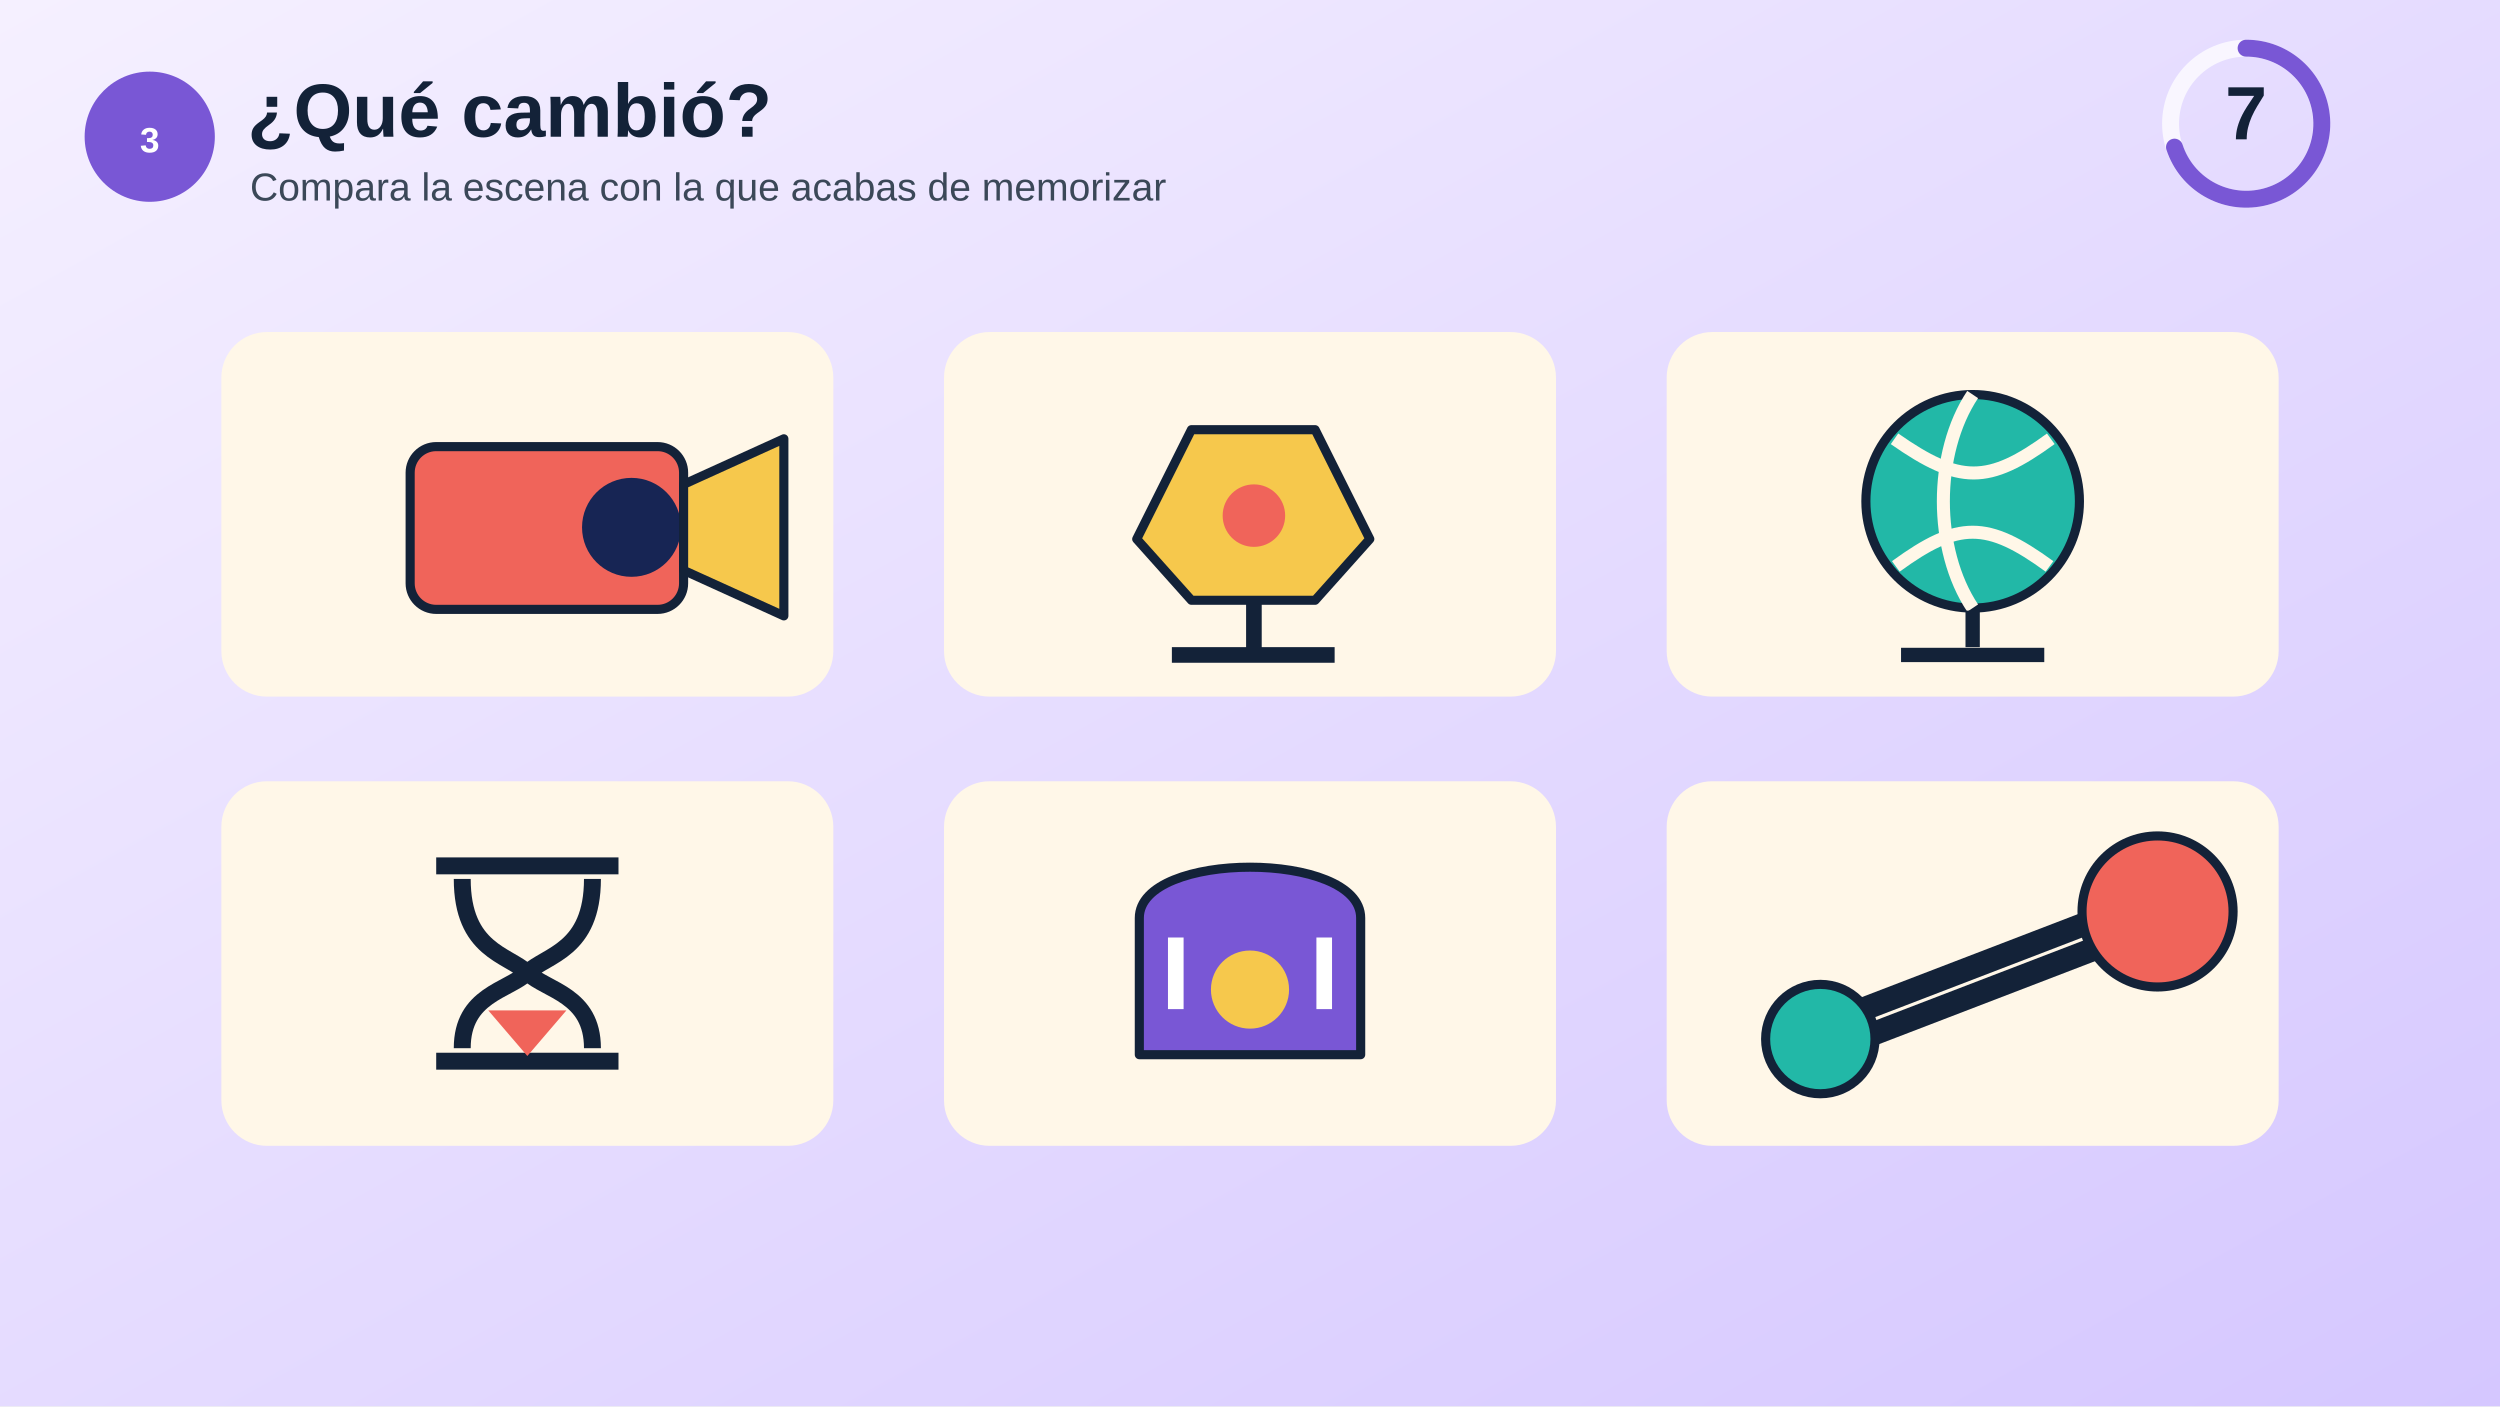
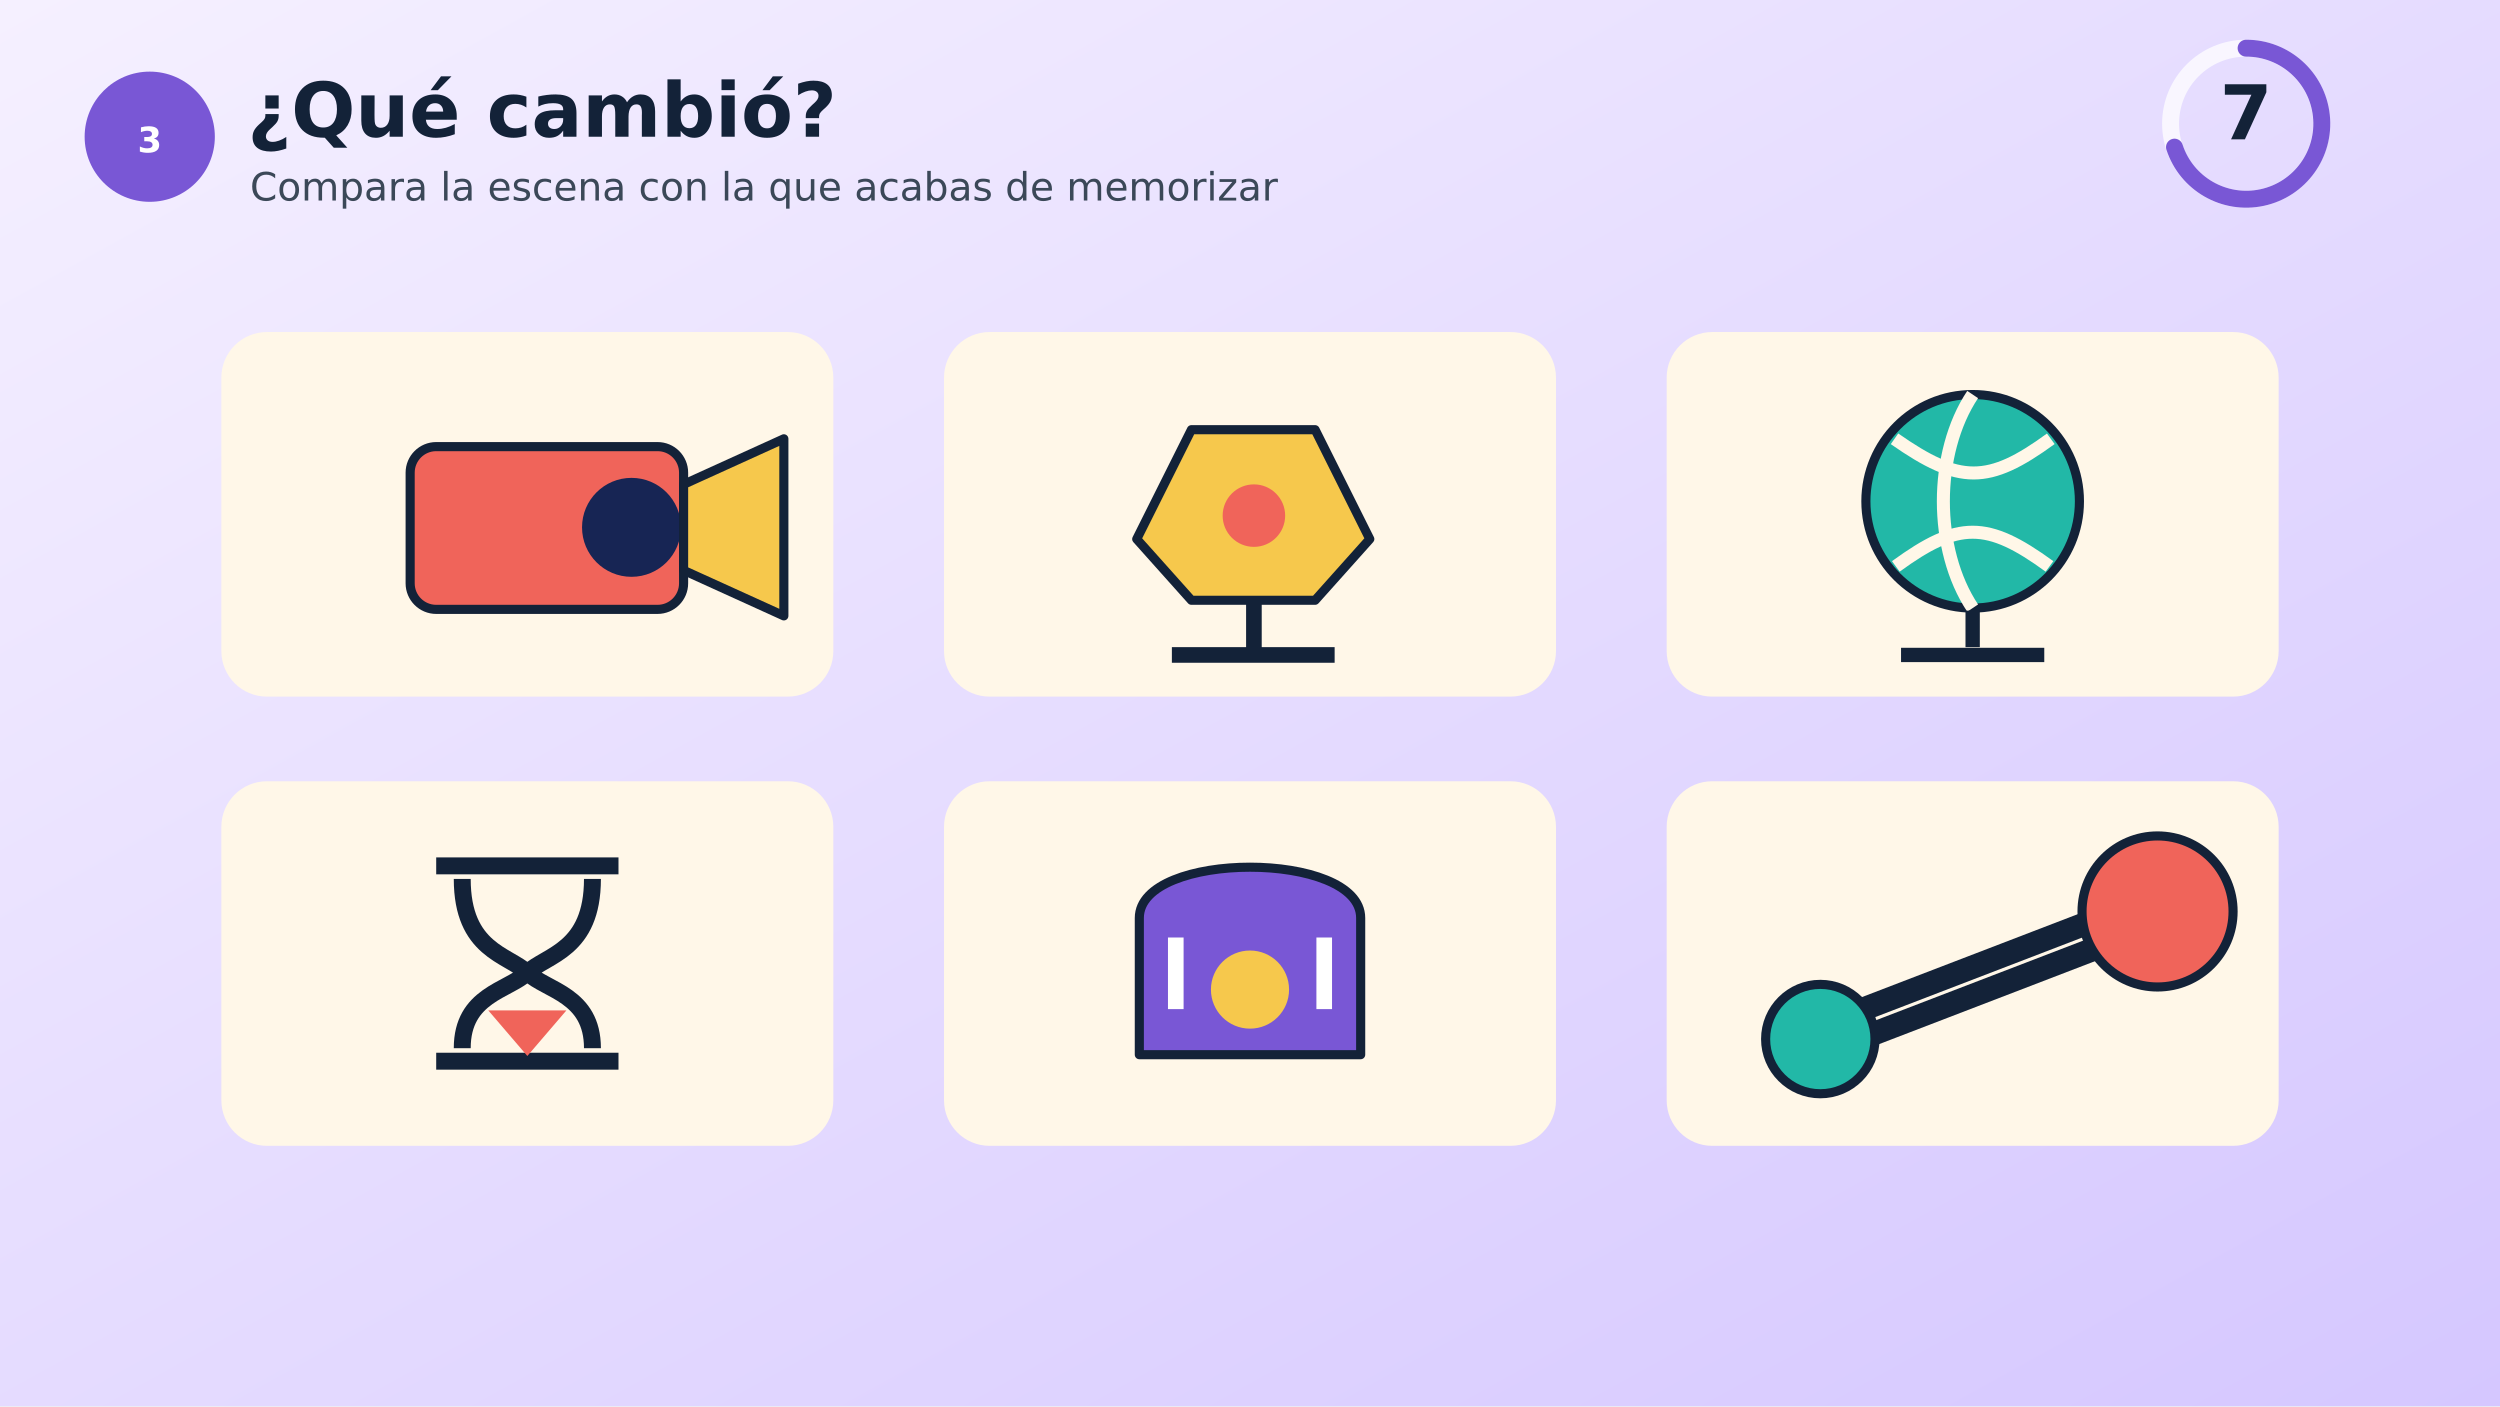
<svg xmlns="http://www.w3.org/2000/svg" width="3840" height="2160" viewBox="0 0 1920 1080">
  <defs>
    <linearGradient id="bg" y2="1">
      <stop stop-color="#f5f0ff" />
      <stop offset="1" stop-color="#d5c7ff" />
    </linearGradient>
-     <filter id="ds">
-       <feDropShadow dy="10" stdDeviation="9" flood-opacity=".15" />
-     </filter>
-     <style>.title{font:700 58px Arial,sans-serif;fill:#132238}.sub{font:400 30px Arial,sans-serif;fill:#3b4858}.obj{stroke:#132238;stroke-width:7;stroke-linejoin:round}</style>
+     <style>.title{font-weight:700;font-size:58px;font-family:"DejaVu Sans",sans-serif;fill:#132238}.sub{font-weight:400;font-size:30px;font-family:"DejaVu Sans",sans-serif;fill:#3b4858}.obj{stroke:#132238;stroke-width:7;stroke-linejoin:round}</style>
  </defs>
  <rect width="1920" height="1080" fill="url(#bg)" />
  <circle cx="115" cy="105" r="50" fill="#7957d5" />
-   <text x="115" y="117" text-anchor="middle" font-family="Arial" font-size="27" font-weight="700" fill="#fff">3</text>
+   <text x="115" y="117" text-anchor="middle" font-family="DejaVu Sans" font-size="27" font-weight="700" fill="#fff">3</text>
  <text x="190" y="105" class="title">¿Qué cambió?</text>
  <text x="192" y="154" class="sub">Compara la escena con la que acabas de memorizar</text>
  <g transform="translate(170 255)">
    <g>
      <rect width="470" height="280" rx="35" fill="#fff7e8" />
      <g transform="translate(470 0) scale(-1 1)">
        <rect x="115" y="88" width="210" height="125" rx="20" fill="#f0645a" class="obj" />
        <circle cx="155" cy="150" r="38" fill="#172554" />
        <path d="M115 117L38 82v136l77-35Z" fill="#f6c84c" class="obj" />
      </g>
    </g>
    <g transform="translate(555)">
      <rect width="470" height="280" rx="35" fill="#fff7e8" />
      <path d="M190 75h95l42 84-42 47h-95l-42-47Z" fill="#f6c84c" class="obj" />
      <path d="M238 206v42M175 248h125" stroke="#132238" stroke-width="12" />
      <circle cx="238" cy="141" r="24" fill="#f0645a" />
    </g>
    <g transform="translate(1110)">
      <rect width="470" height="280" rx="35" fill="#fff7e8" />
      <circle cx="235" cy="130" r="82" fill="#22b8a7" class="obj" />
      <path d="M235 48c-30 45-30 119 0 164M175 82c50 35 72 35 120 0M176 180c48-35 70-35 118 0" fill="none" stroke="#fff7e8" stroke-width="10" />
      <path d="M235 214v28M180 248h110" stroke="#132238" stroke-width="11" />
    </g>
    <g transform="translate(0 345)">
      <rect width="470" height="280" rx="35" fill="#fff7e8" />
      <path d="M165 65h140M165 215h140M185 75c0 55 35 58 50 72-15 14-50 17-50 58M285 75c0 55-35 58-50 72 15 14 50 17 50 58" fill="none" stroke="#132238" stroke-width="13" />
      <path d="M205 176h60l-30 35Z" fill="#f0645a" />
    </g>
    <g transform="translate(555 345)">
      <rect width="470" height="280" rx="35" fill="#fff7e8" />
      <path d="M150 105c0-52 170-52 170 0v105H150Z" fill="#7957d5" class="obj" />
      <path d="M178 120v55M292 120v55" stroke="#fff" stroke-width="12" />
      <circle cx="235" cy="160" r="30" fill="#f6c84c" />
    </g>
    <g transform="translate(1110 345)">
      <rect width="470" height="280" rx="35" fill="#fff7e8" />
      <path d="M112 190l255-98M130 205l255-98" stroke="#132238" stroke-width="18" />
      <circle cx="118" cy="198" r="42" fill="#22b8a7" class="obj" />
      <circle cx="377" cy="100" r="58" fill="#f0645a" class="obj" />
    </g>
  </g>
  <g transform="translate(1725 95)">
    <circle r="58" fill="none" stroke="#fff" stroke-width="13" opacity=".75" />
    <path d="M0-58A58 58 0 1 1-55 18" fill="none" stroke="#7957d5" stroke-width="13" stroke-linecap="round" />
    <text y="12" text-anchor="middle" class="title" font-size="38">7</text>
  </g>
</svg>
